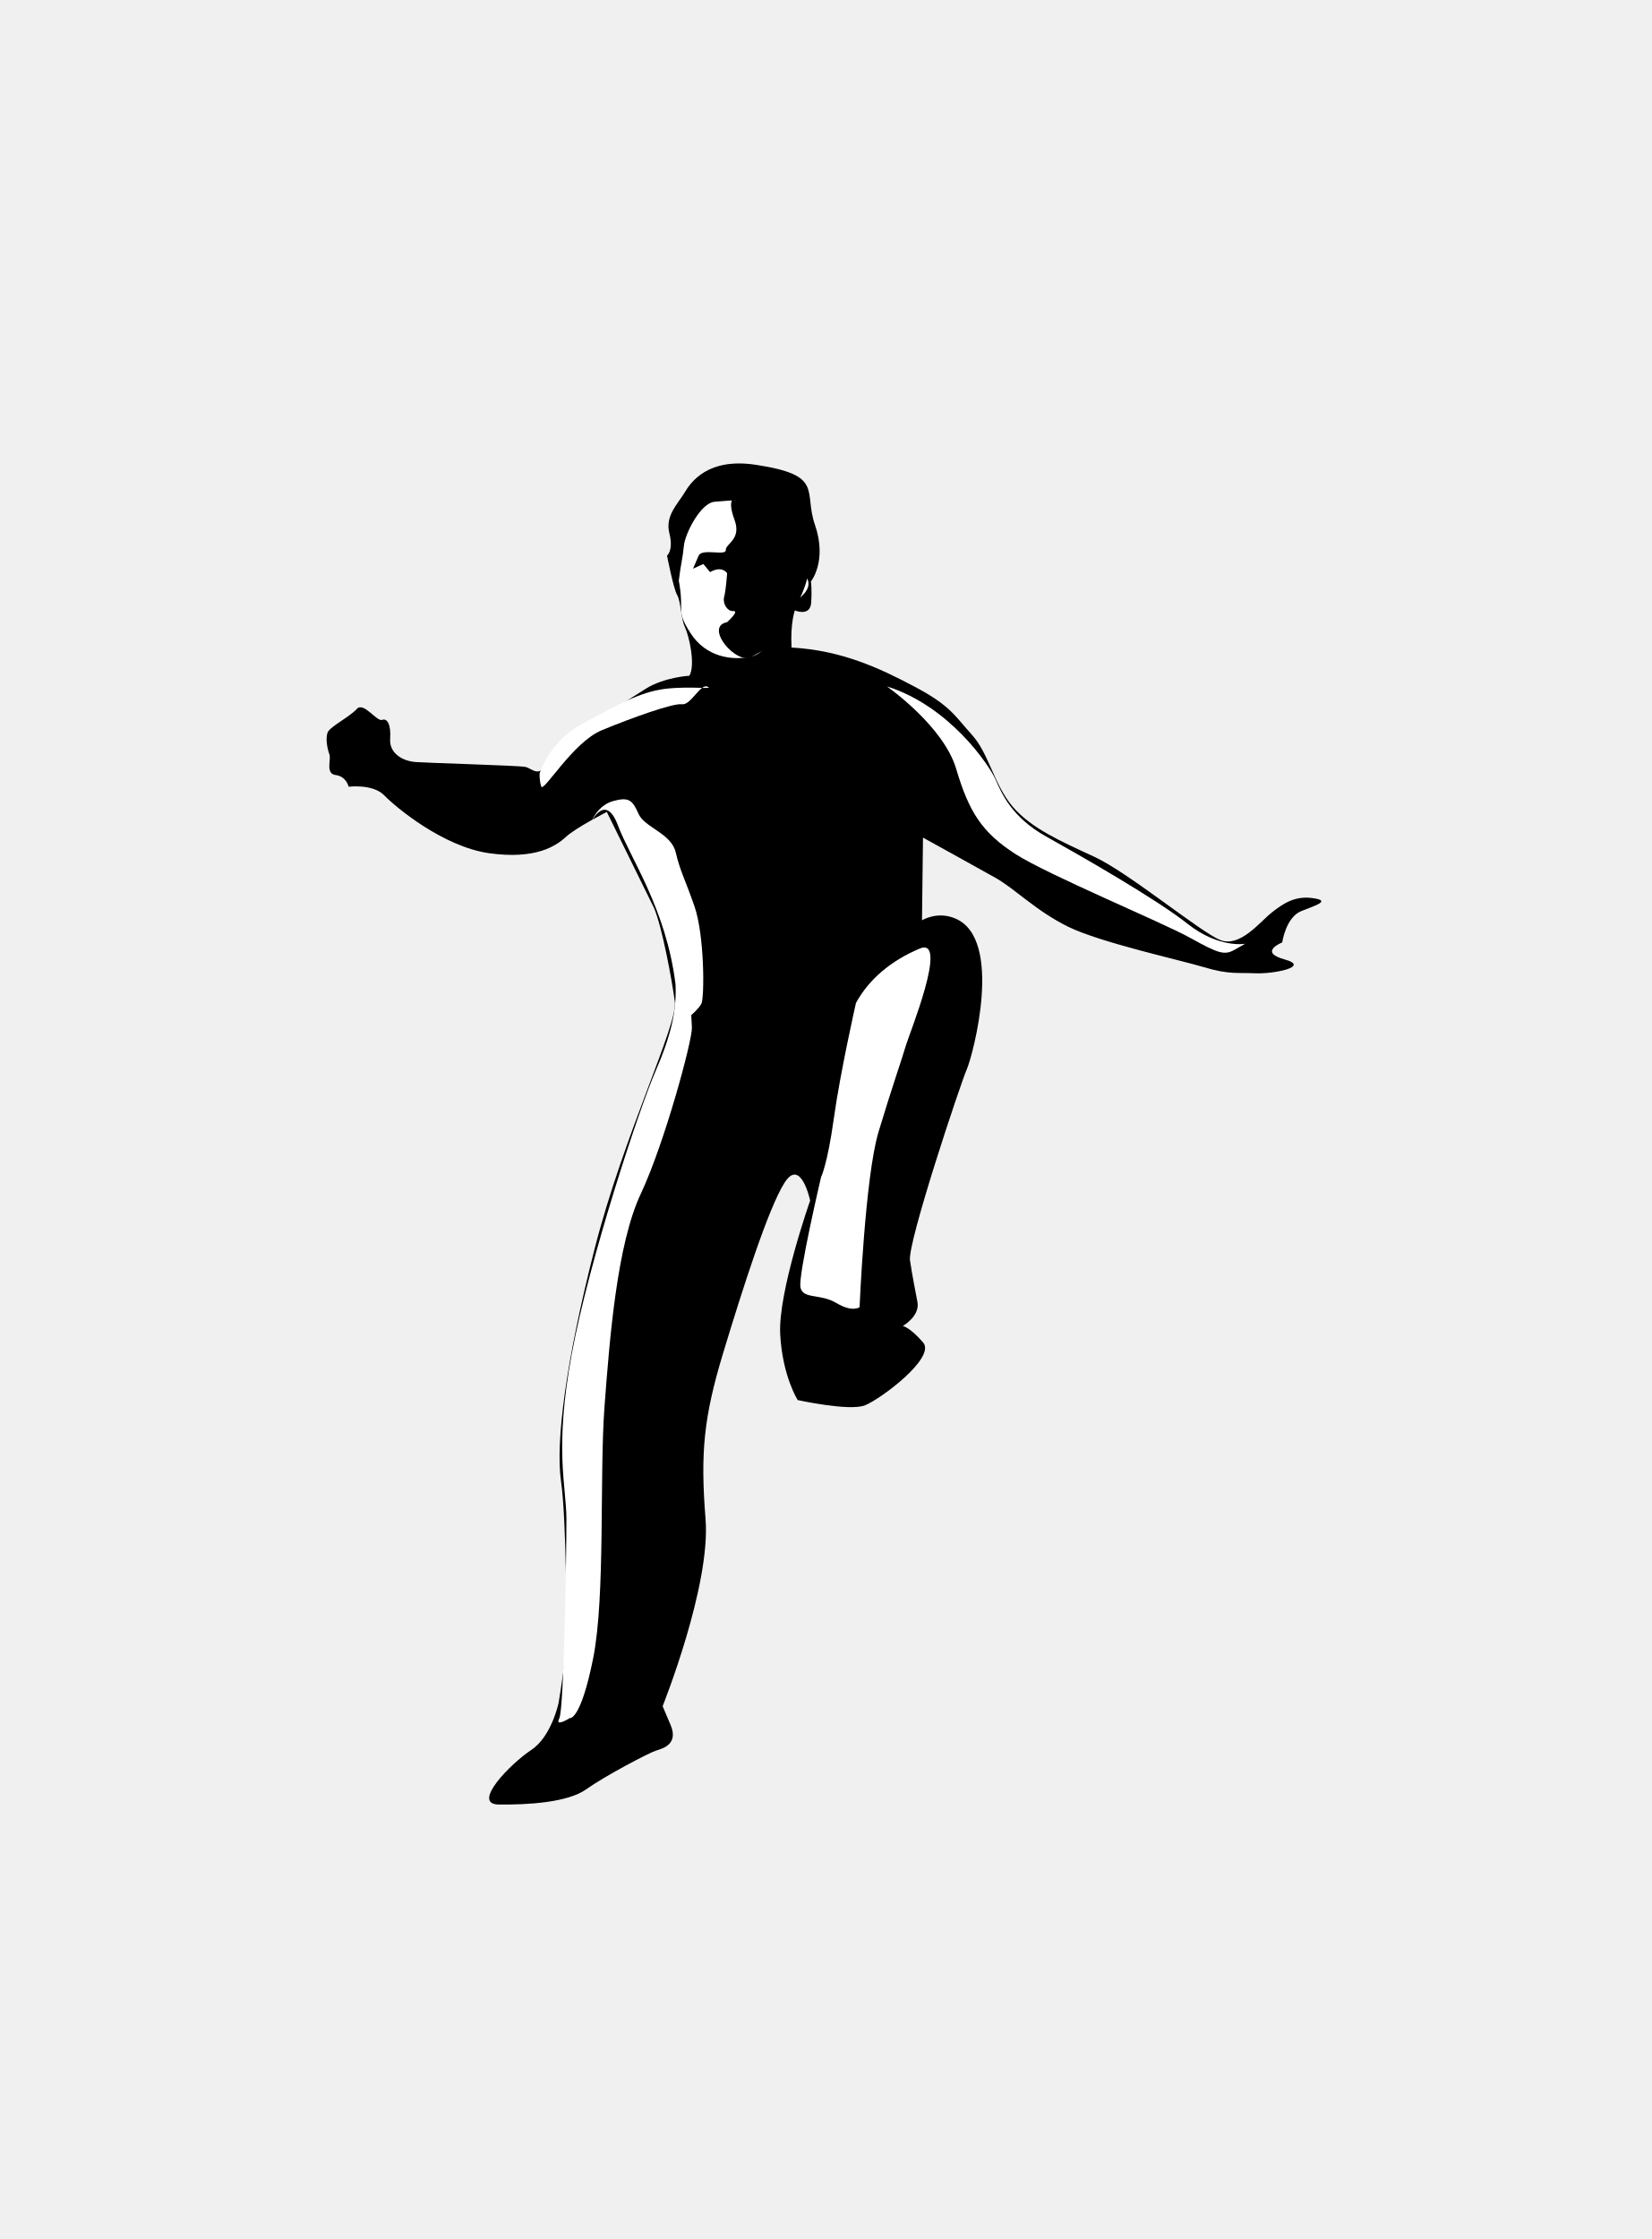
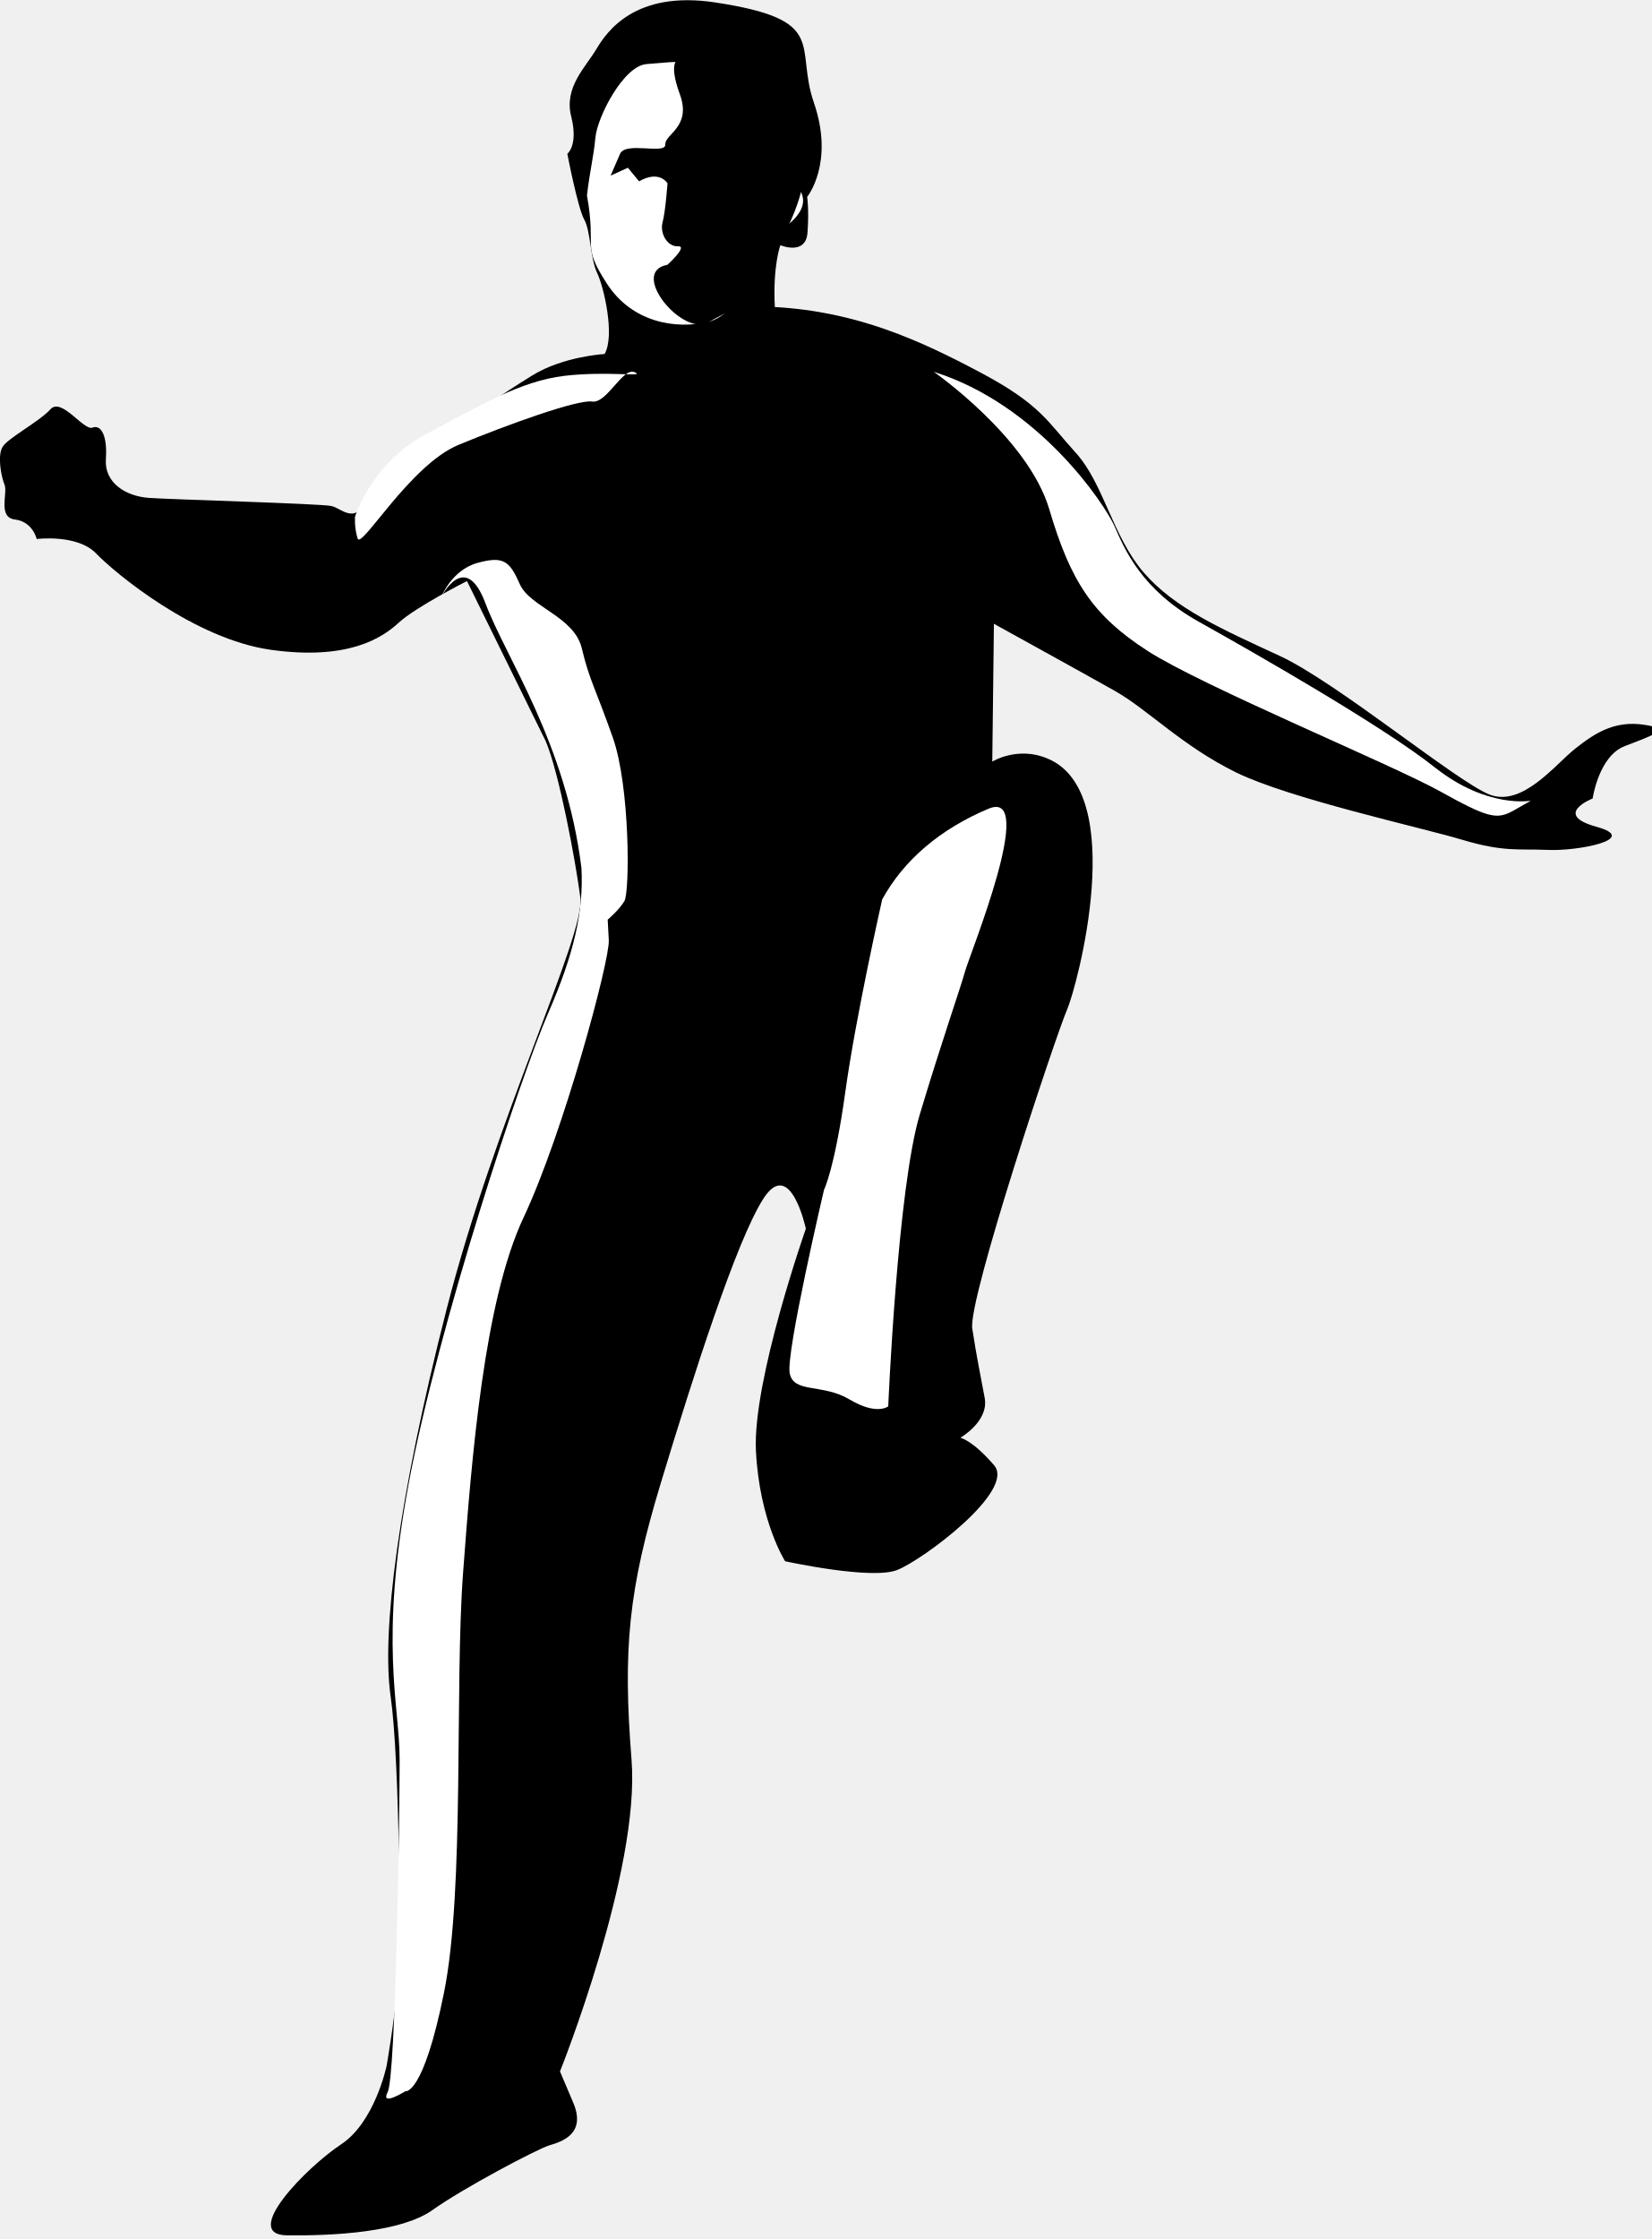
- <svg xmlns="http://www.w3.org/2000/svg" version="1.1" baseProfile="tiny" x="0px" y="0px" width="90px" height="122px" viewBox="-29.67 -15.41 150 150" overflow="visible" xml:space="preserve">
+ <svg xmlns="http://www.w3.org/2000/svg" version="1.1" baseProfile="tiny" x="0px" y="0px" width="90px" height="122px" overflow="visible" xml:space="preserve">
  <defs>
</defs>
  <path d="M32.95,19.29c0,0-2.23,0.12-3.93,1.16c-1.7,1.05-3.18,2.08-5.18,3.46c-2,1.38-2.73,0.94-3.59,2.91  c-0.86,1.96-1.55,0.88-2.2,0.75c-0.65-0.13-8.64-0.35-9.93-0.44c-1.28-0.09-2.44-0.83-2.35-2.11c0.09-1.28-0.26-1.9-0.73-1.72  c-0.47,0.19-1.69-1.67-2.29-1c-0.6,0.67-2.31,1.56-2.61,2.05c-0.29,0.49-0.08,1.6,0.11,2.07c0.18,0.47-0.39,1.78,0.58,1.89  C1.79,28.43,2,29.37,2,29.37s2.22-0.28,3.24,0.79c1.02,1.06,5.36,4.67,9.54,5.25c4.18,0.58,6.04-0.64,6.95-1.48  c0.92-0.85,3.72-2.27,3.72-2.27l4.29,8.72c0.73,1.72,1.62,6.47,1.89,8.53c0.27,2.06-4.64,12.06-7.29,22.43  c-2.65,10.36-3.55,17.6-3.05,21.09c0.5,3.49,0.57,13.87,0.36,15.96c-0.21,2.09-0.58,4.18-0.58,4.18s-0.64,3.07-2.49,4.28  c-1.85,1.22-5.49,4.92-2.94,4.95c2.56,0.03,6.22-0.17,7.92-1.37c1.69-1.21,5.74-3.34,6.37-3.53c0.63-0.19,2.04-0.59,1.32-2.31  c-0.73-1.72-0.73-1.72-0.73-1.72s4.38-10.93,3.9-16.98c-0.48-6.05-0.17-9.26,1.6-15.1c1.77-5.84,4.1-13.15,5.58-15.47  c1.48-2.31,2.32,1.63,2.32,1.63s-2.92,8.3-2.72,12.13c0.2,3.82,1.59,5.99,1.59,5.99s4.69,1.03,6.1,0.48  c1.41-0.55,6.48-4.33,5.29-5.71c-1.19-1.38-1.84-1.5-1.84-1.5s1.55-0.88,1.33-2.15c-0.23-1.27-0.44-2.21-0.68-3.8  s4.59-16.06,5.16-17.36c0.57-1.31,3.37-11.84-1.04-13.69c-1.64-0.71-3.03,0.16-3.03,0.16l0.09-7.51c0,0,4.77,2.63,6.58,3.65  c1.81,1.02,3.67,3,6.62,4.45c2.95,1.44,10.06,2.99,12.33,3.67c2.27,0.68,3.06,0.48,4.66,0.55c1.6,0.08,5.08-0.59,2.65-1.26  c-2.43-0.67-0.21-1.54-0.21-1.54s0.33-2.3,1.74-2.85c1.41-0.55,2.67-0.94,1.06-1.17c-1.61-0.24-2.69,0.46-3.77,1.32  c-1.07,0.85-2.87,3.19-4.66,2.48c-1.79-0.71-8.31-6.11-11.42-7.55c-3.11-1.44-5.73-2.58-7.43-4.56c-1.7-1.99-2.17-4.84-3.7-6.52  c-1.53-1.68-1.9-2.62-5.18-4.36c-3.29-1.75-6.72-3.32-11.21-3.57c-0.12-2.23,0.3-3.37,0.3-3.37s1.39,0.59,1.48-0.69  c0.09-1.28-0.02-1.94-0.02-1.94s1.5-1.84,0.37-5.13c-1.07-3.11,0.88-4.52-5.4-5.47c-4.33-0.65-5.87,1.56-6.46,2.55  c-0.59,0.99-1.77,2.08-1.37,3.66c0.4,1.58-0.21,2.04-0.21,2.04s0.57,2.96,0.92,3.58c0.35,0.62,0.33,2.1,0.69,2.88  C32.91,15.61,33.53,18.3,32.95,19.29z" />
  <path fill="#FFFFFF" d="M31.99,10.65c0.17-1.45,0.36-2.06,0.46-3.15c0.1-1.12,1.54-3.94,2.81-4.01c1.27-0.07,4.17-0.69,5.89,1.78  c1.73,2.46,1.84,4.54,1.84,4.54s1.85,0.98-0.15,2.52c-0.58,1.15-2.5,4.8-4.24,5.21c-1.74,0.41-4.15,0.06-5.54-2.11  C31.67,13.28,32.53,13.61,31.99,10.65z" />
  <path fill="#FFFFFF" d="M48.08,49.01c0,0-1.43,6.31-2.01,10.49c-0.58,4.18-1.16,5.33-1.16,5.33s-2.09,8.9-1.87,10  c0.22,1.11,1.79,0.54,3.27,1.43c1.48,0.88,2.1,0.37,2.1,0.37s0.5-11.85,1.72-15.91c1.22-4.06,2.2-6.83,2.47-7.8s3.95-9.95,1.29-8.86  C51.24,45.17,49.25,46.87,48.08,49.01z" />
  <path fill="#FFFFFF" d="M22.09,113.95c0,0,0.97,0.27,2.11-5.38c1.14-5.65,0.57-16.64,1.04-22.9c0.47-6.26,1.14-14.76,3.3-19.34  c2.16-4.59,4.7-13.99,4.64-15.1c-0.06-1.12-0.06-1.12-0.06-1.12s0.61-0.51,0.91-1.01s0.31-6.25-0.63-8.91  c-0.94-2.67-1.28-3.13-1.69-4.86c-0.41-1.74-2.83-2.25-3.38-3.5c-0.55-1.25-0.88-1.55-2.3-1.16c-1.42,0.39-1.98,1.86-1.98,1.86  s1.3-2.62,2.41,0.35c1.12,2.98,4.39,7.6,5.23,14.42c0.12,2.39-0.4,4.65-1.82,7.92c-1.43,3.27-5.98,16.93-7.6,25.64  c-1.62,8.71-0.49,12.01-0.49,15.04c0,3.04-0.21,17.27-0.65,18.09C20.7,114.82,22.09,113.95,22.09,113.95z" />
  <path fill="#FFFFFF" d="M19.35,28.15c0,0-0.05,0.56,0.14,1.19c0.19,0.63,2.85-4,5.5-5.1c2.66-1.1,6.48-2.48,7.28-2.36  c0.81,0.12,1.67-1.89,2.32-1.6c0.65,0.29-1.46-0.08-3.84,0.2c-2.38,0.29-4.53,1.58-7.5,3.16C20.25,25.22,19.35,28.15,19.35,28.15z" />
  <path fill="#FFFFFF" d="M50.89,20.26c0,0,5.14,3.57,6.3,7.5c1.16,3.93,2.38,5.79,5.36,7.71c2.98,1.92,13.26,6.17,15.9,7.63  c2.63,1.46,3.12,1.59,4.05,1.06c0.93-0.53,0.93-0.53,0.93-0.53s-2.37,0.44-5.21-1.8c-2.83-2.25-9.75-6.2-12.88-7.95  c-3.13-1.75-4.04-3.94-4.59-5.19S56.58,22.04,50.89,20.26z" />
  <path d="M36.98,3.22c0,0-0.59,0.11,0.07,1.91c0.66,1.79-0.82,2.17-0.79,2.74c0.03,0.58-2.17-0.19-2.47,0.52  c-0.51,1.18-0.51,1.18-0.51,1.18l0.94-0.43c0.61,0.74,0.61,0.74,0.61,0.74s-1.12,0.64,0,0c1.12-0.64,1.55,0.11,1.55,0.11  s-0.11,1.54-0.27,2.13c-0.16,0.59,0.26,1.33,0.84,1.3c0.58-0.03-0.58,1.01-0.58,1.01c-2.12,0.39,0.86,3.96,2.25,3.13  c1.39-0.83,1.98-0.67,3.2-3.04c1.22-2.37,1.22-2.37,1.22-2.37s0.87-1.78,0.8-3.12s-0.81-4.38-1.24-5.32  c-0.43-0.94-1.84-2.02-2.59-1.79s-2.27,0.7-2.27,0.7C37.01,3.79,36.98,3.22,36.98,3.22z" />
</svg>
